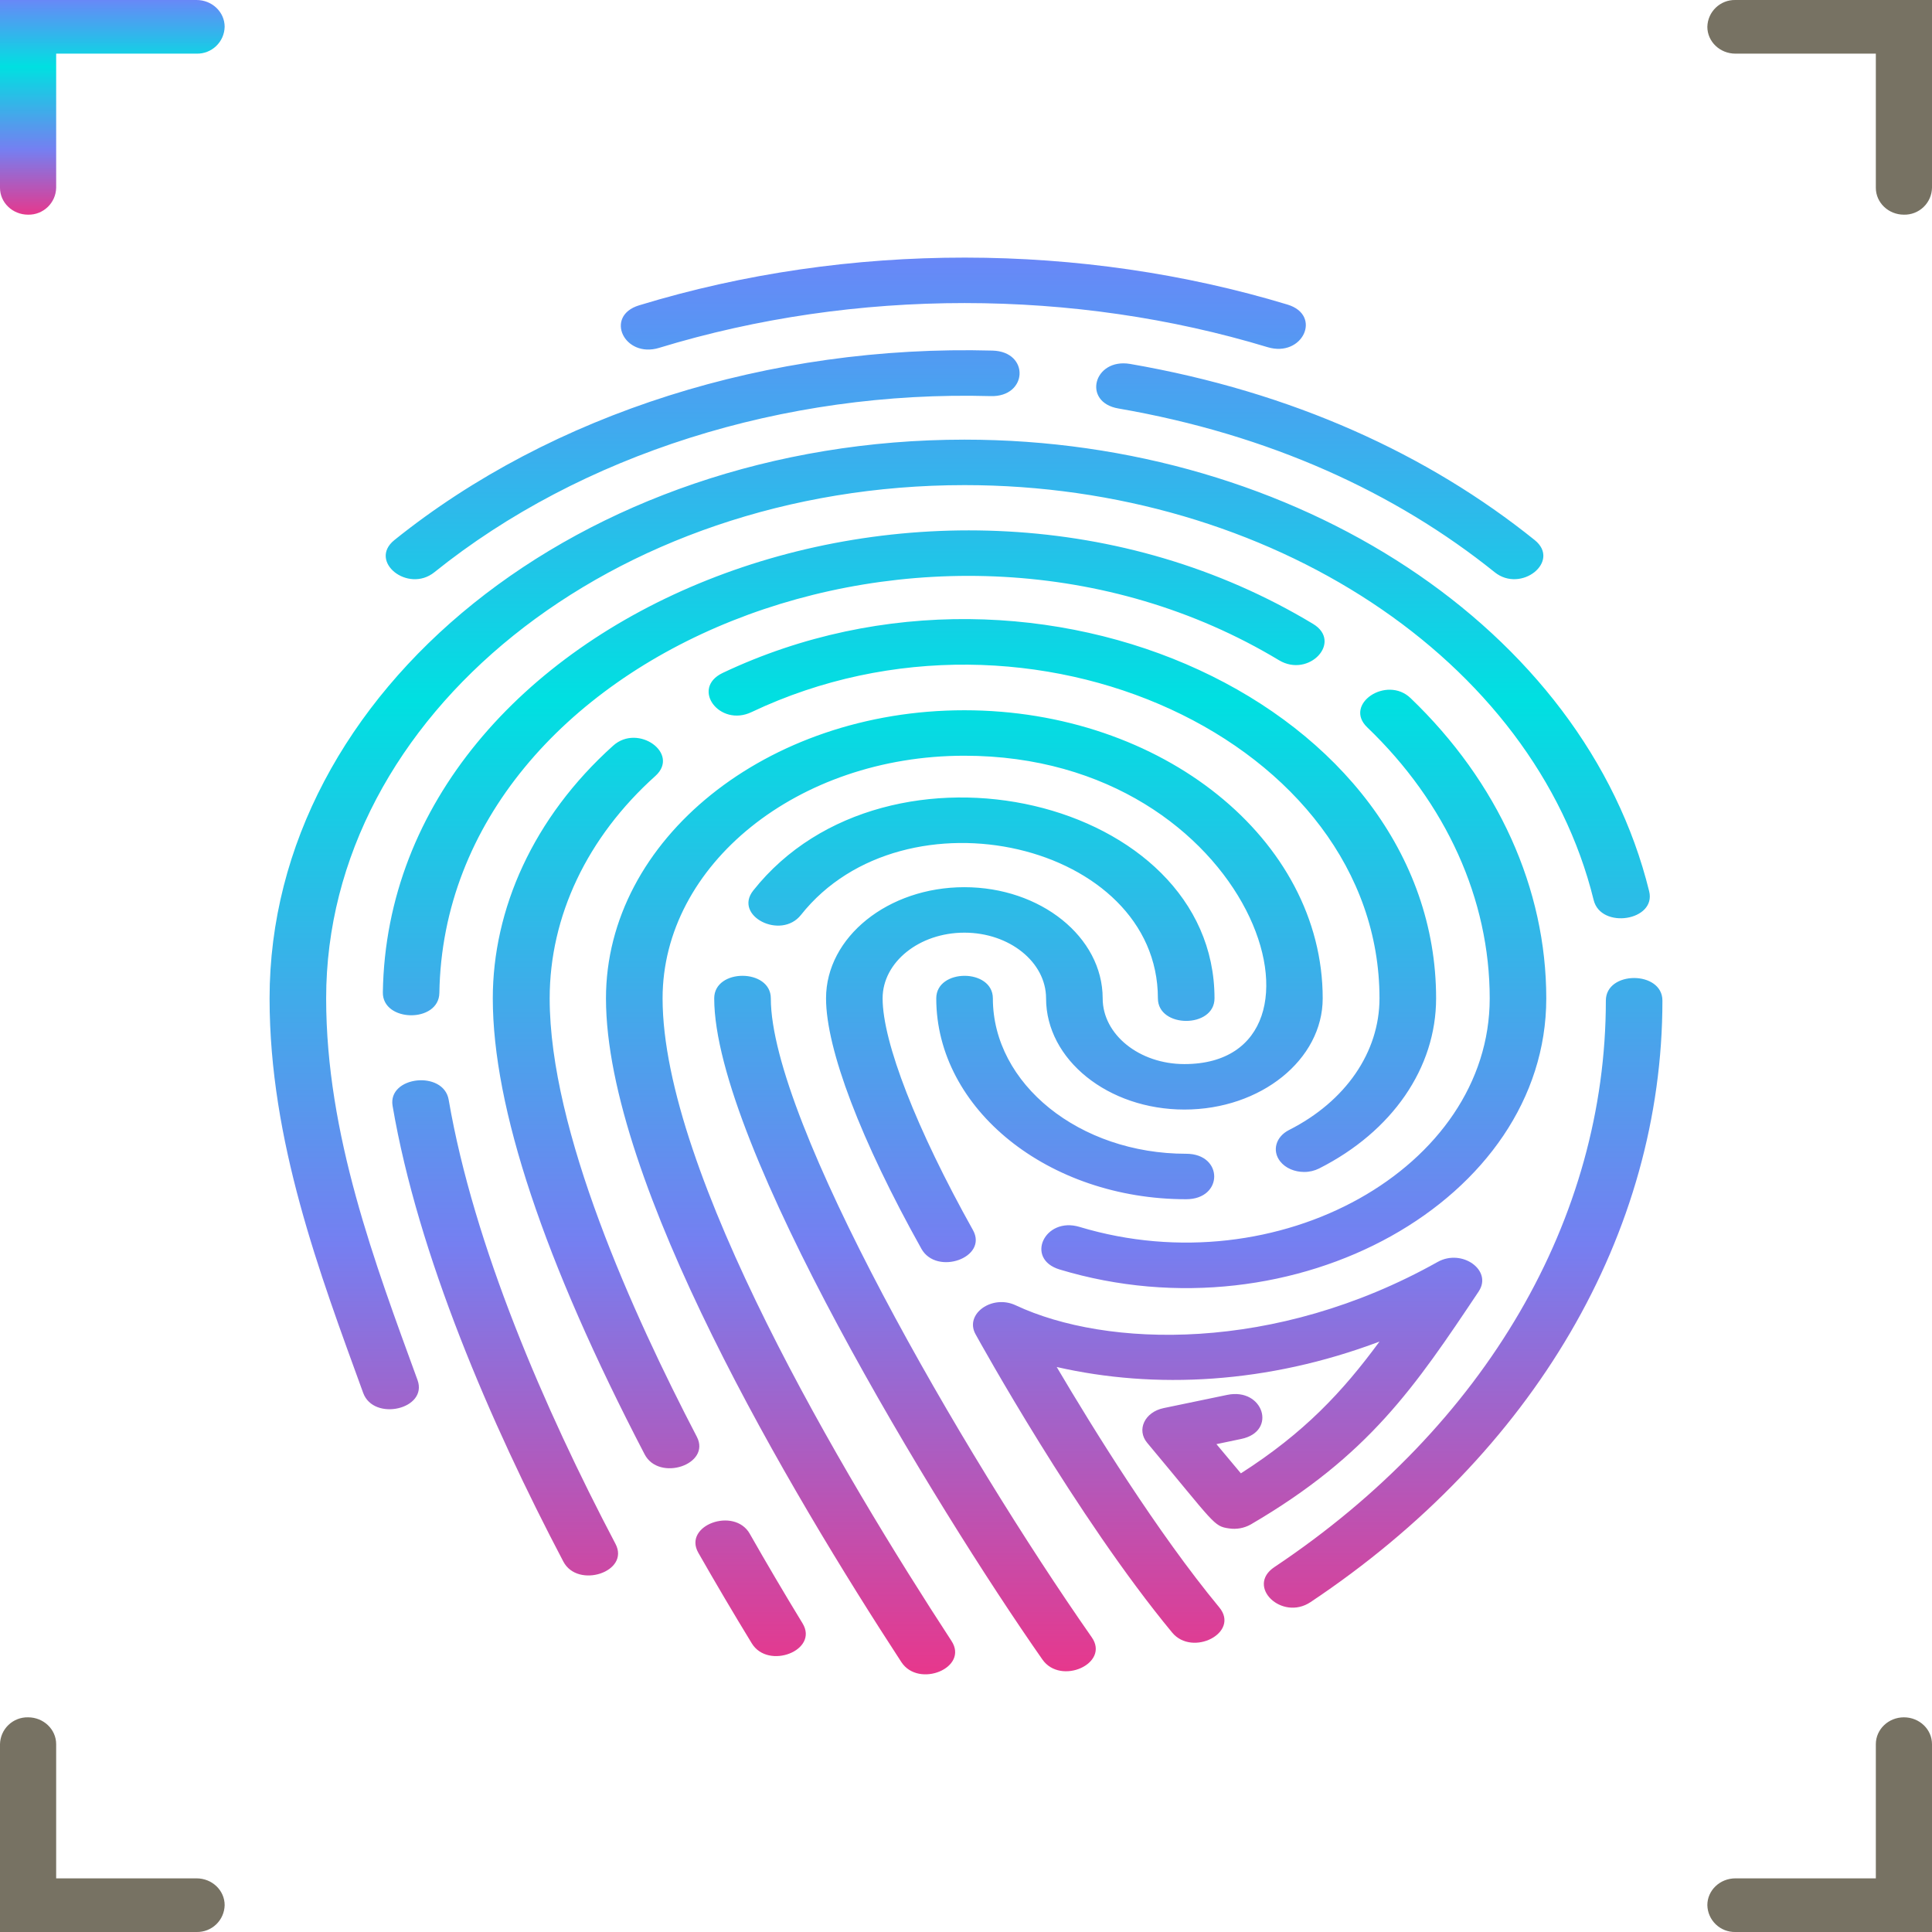
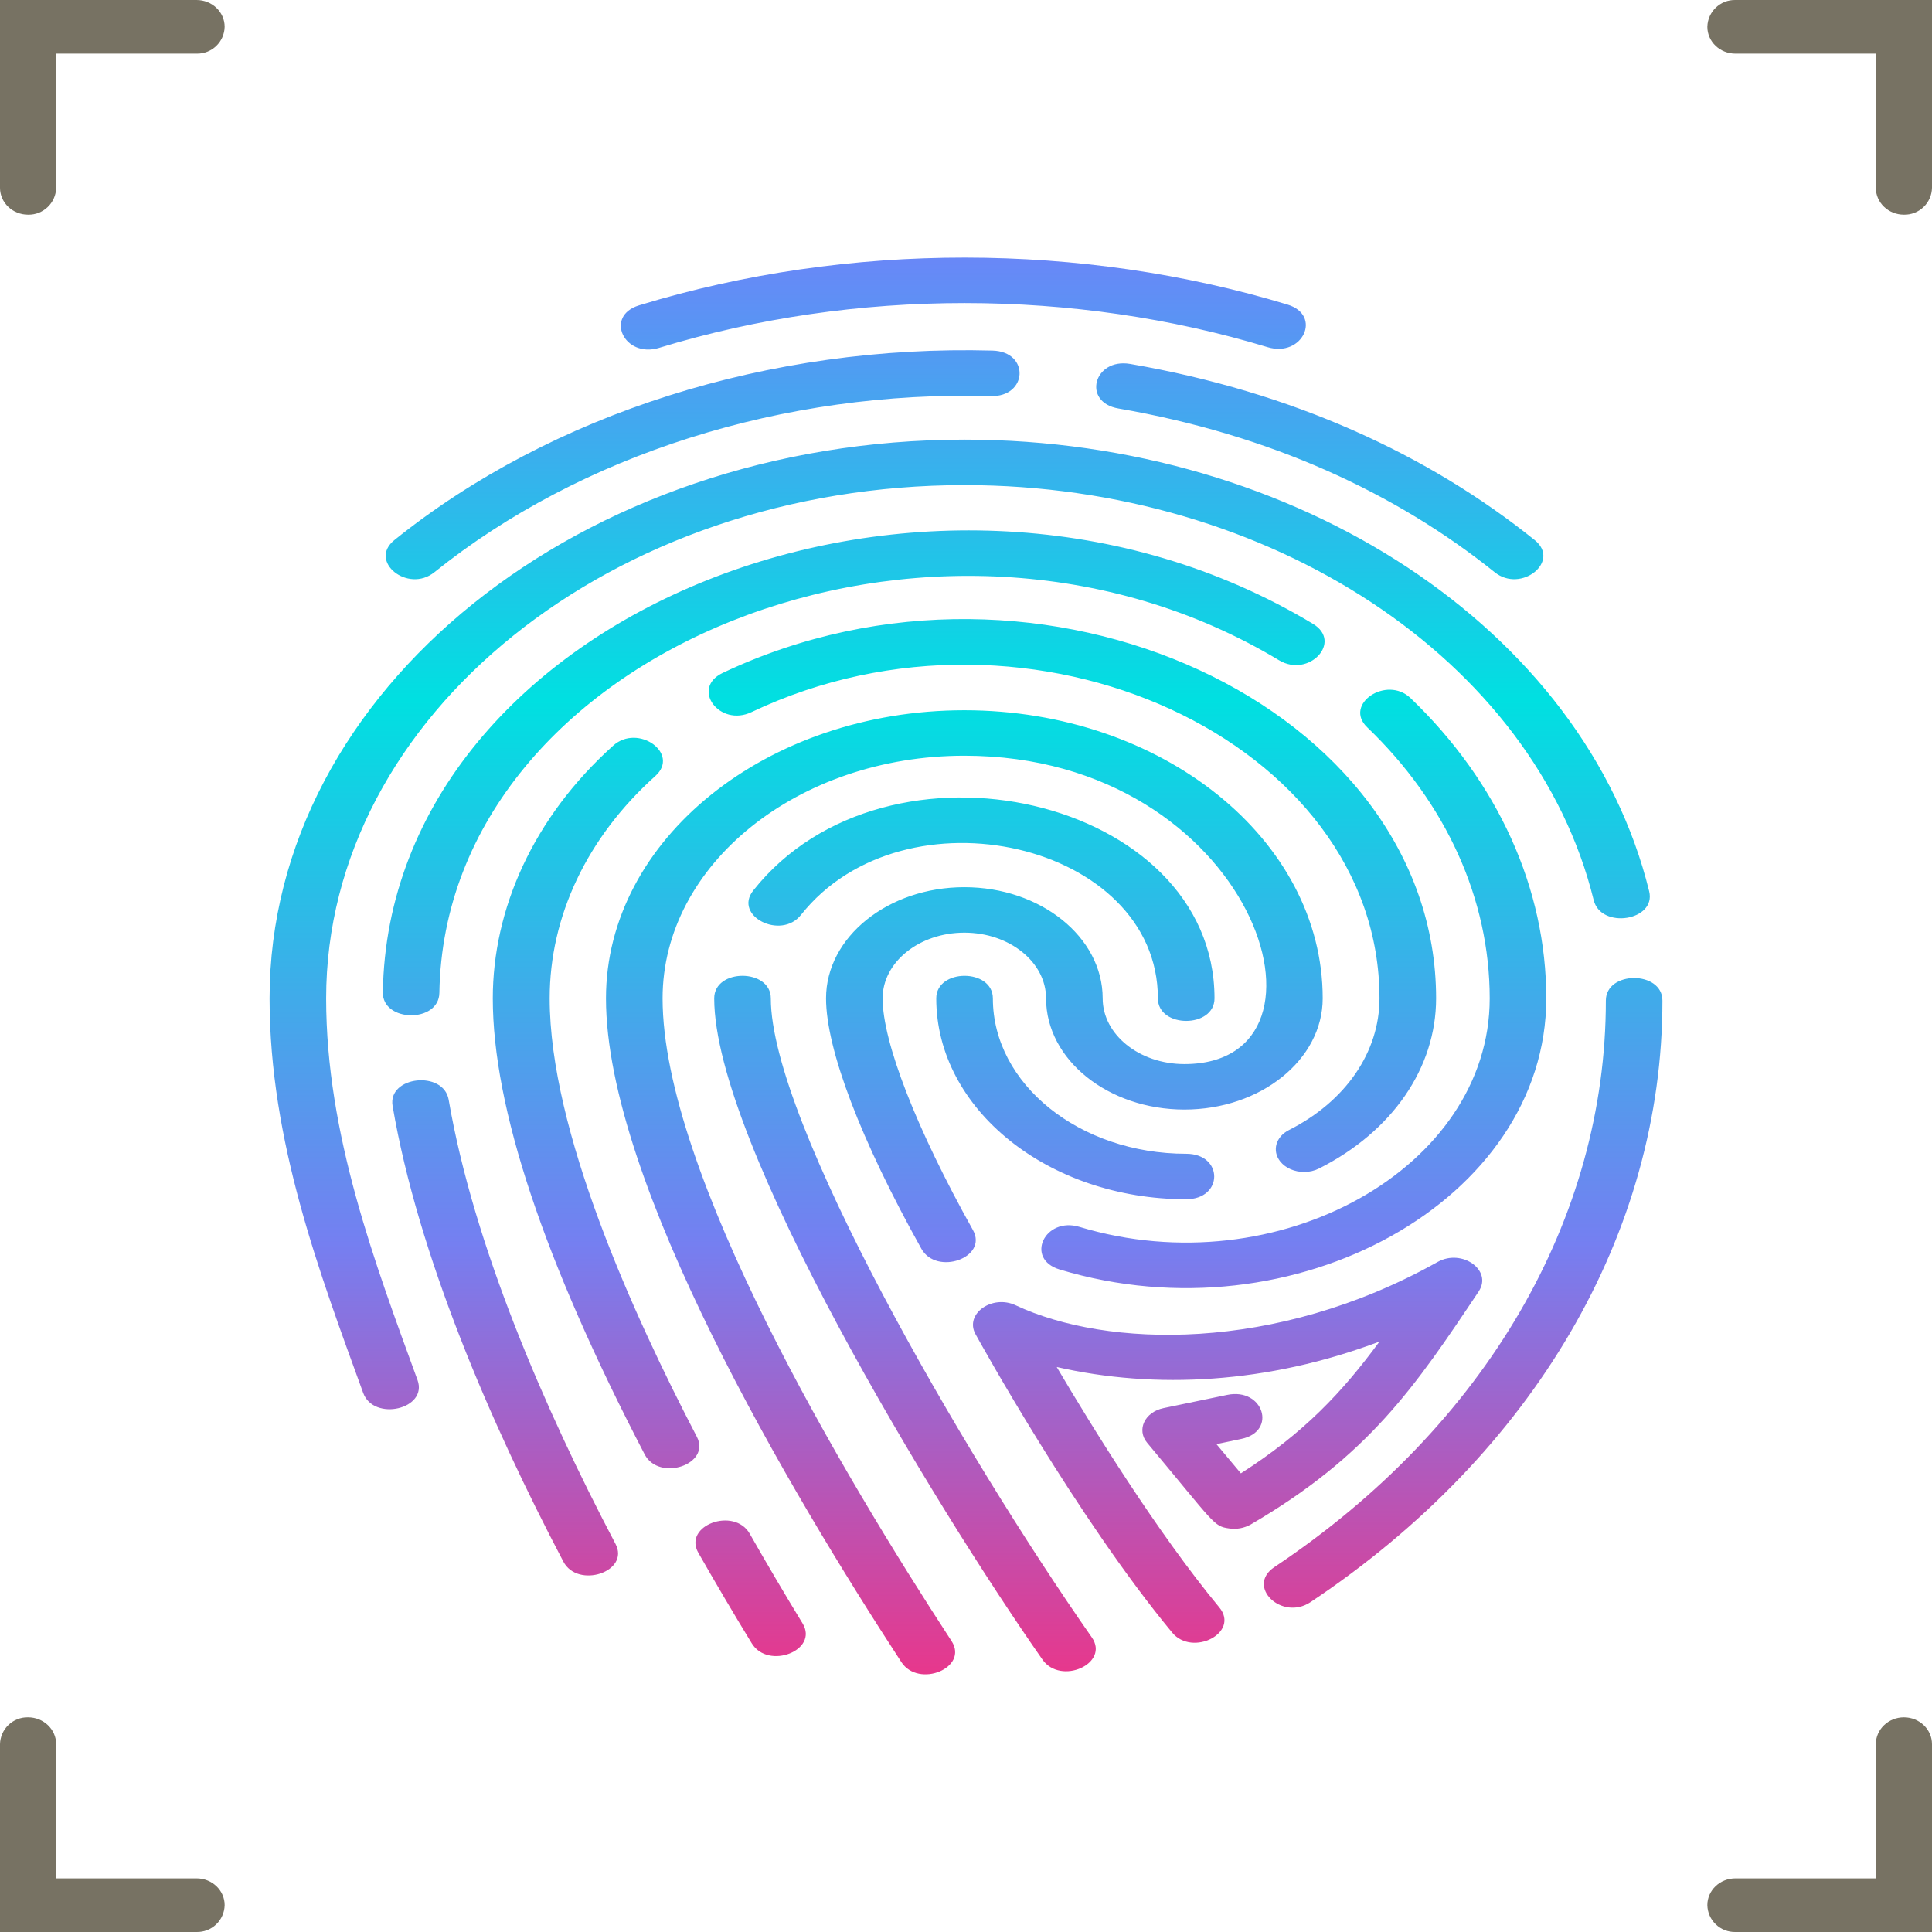
<svg xmlns="http://www.w3.org/2000/svg" width="43" height="43" viewBox="0 0 43 43">
  <defs>
-     <linearGradient x1="50%" y1="0%" x2="50%" y2="100%" id="id-10a">
-       <stop stop-color="#6888F7" offset="0%" />
-       <stop stop-color="#00E0E1" offset="31.122%" />
-       <stop stop-color="#757FF1" offset="69.762%" />
-       <stop stop-color="#E6388D" offset="100%" />
-     </linearGradient>
-     <linearGradient x1="50%" y1="0%" x2="50%" y2="100%" id="id-11b">
+     <linearGradient x1="50%" y1="0%" x2="50%" y2="100%" id="id-2a">
      <stop stop-color="#6888F7" offset="0%" />
      <stop stop-color="#00E0E1" offset="31.122%" />
      <stop stop-color="#757FF1" offset="69.762%" />
      <stop stop-color="#E6388D" offset="100%" />
    </linearGradient>
  </defs>
  <g fill="none" fill-rule="evenodd">
-     <path d="M14.67 7.742c4.376-1.336 9.246-1.317 13.543-.015.782.236 1.22-.712.443-.948-4.569-1.383-9.76-1.411-14.433.017-.778.238-.33 1.184.448.946m-5.003 4.994c3.259-2.62 7.772-4.049 12.379-3.92.828.026.878-.99.043-1.013-4.959-.136-9.808 1.4-13.312 4.217-.589.473.3 1.19.89.716m15.227-3.644c3.357.58 6.165 1.87 8.372 3.644.588.473 1.479-.243.89-.716-2.368-1.904-5.388-3.295-9.004-3.92-.813-.137-1.074.855-.258.992M35.741 22.27c0 4.838-2.66 9.46-7.377 12.608-.641.428.164 1.206.804.78C34.138 32.343 37 27.446 37 22.27c0-.67-1.259-.67-1.259 0m-2.83 6.472c.313-.467-.371-.959-.914-.655-3.622 2.031-7.373 1.91-9.388.966-.526-.25-1.145.19-.898.64.091.165 2.247 4.066 4.377 6.642.453.548 1.514.003 1.049-.56-1.381-1.67-2.812-3.984-3.618-5.35 2.186.499 4.69.375 7.184-.566-.823 1.12-1.677 2.032-3.085 2.933l-.544-.65.553-.116c.807-.168.489-1.149-.315-.98l-1.415.294c-.419.088-.607.483-.364.773 1.518 1.816 1.473 1.855 1.824 1.905a.755.755 0 0 0 .48-.088c2.632-1.536 3.657-3.067 5.075-5.188M7.259 22.221c0-6.3 6.375-11.424 14.208-11.424 6.798 0 12.687 3.884 14.003 9.236.161.655 1.397.462 1.235-.196-1.432-5.825-7.84-10.052-15.238-10.052C12.94 9.785 6 15.364 6 22.221c0 3.18 1.116 6.12 2.083 8.78.234.643 1.445.363 1.21-.285-.945-2.594-2.034-5.463-2.034-8.495m2.727 2.256c-.114-.663-1.362-.526-1.248.138.566 3.313 2.174 7.048 3.801 10.142.322.61 1.487.226 1.16-.395-1.58-3.003-3.155-6.642-3.713-9.885m5.523 7.5c-1.417-2.72-3.275-6.81-3.275-9.756 0-1.83.835-3.588 2.352-4.95.555-.499-.385-1.174-.939-.675-1.788 1.607-2.679 3.65-2.679 5.625 0 2.428 1.137 5.841 3.379 10.147.32.616 1.484.227 1.162-.391m1.179 2.16c-.346-.607-1.492-.187-1.146.422.38.666.78 1.345 1.19 2.016.364.598 1.498.157 1.13-.445-.404-.663-.8-1.334-1.174-1.992M14.747 22.22c0-2.977 3.013-5.4 6.716-5.4 6.455 0 8.628 6.863 4.898 6.863-1.003 0-1.819-.656-1.819-1.463 0-1.364-1.381-2.474-3.079-2.474-1.697 0-3.078 1.11-3.078 2.474 0 1.128.773 3.159 2.122 5.573.338.606 1.49.199 1.148-.415-1.26-2.254-2.011-4.183-2.011-5.158 0-.806.816-1.462 1.82-1.462 1.003 0 1.818.656 1.818 1.462 0 1.365 1.382 2.475 3.08 2.475 1.697 0 3.077-1.11 3.077-2.475 0-3.535-3.577-6.412-7.976-6.412-4.398 0-7.976 2.877-7.976 6.412 0 4.088 4.12 11.01 6.574 14.772.386.59 1.507.128 1.116-.47-2.402-3.68-6.43-10.432-6.43-14.302m8.838 6.035c5.234 1.579 10.83-1.55 10.83-6.035 0-2.44-1.072-4.814-3.02-6.682-.534-.513-1.5.137-.965.65 1.758 1.686 2.726 3.828 2.726 6.032 0 3.776-4.71 6.418-9.129 5.087-.777-.235-1.222.713-.442.948m4.882-13.56c.667.4 1.421-.41.756-.81-8.471-5.1-20.569-.234-20.702 8.2-.012.67 1.248.69 1.258.013.122-7.615 11.045-12.006 18.688-7.403m-2.696 7.525c0 .669 1.26.67 1.26 0 0-4.462-7.286-6.162-10.266-2.4-.447.564.615 1.108 1.062.543 2.302-2.904 7.944-1.601 7.944 1.857m-8.615 0c0-.668-1.26-.67-1.26 0 0 3.228 4.922 11.309 7.305 14.716.408.583 1.506.088 1.098-.495-2.88-4.12-7.143-11.487-7.143-14.22M28.69 25.15c-.295.149-.383.461-.198.698.12.153.324.236.534.236a.74.74 0 0 0 .334-.078c1.63-.824 2.603-2.24 2.603-3.786 0-6.462-8.768-10.612-15.88-7.242-.715.343-.07 1.213.646.87 6.236-2.958 13.974.667 13.974 6.372 0 1.196-.752 2.292-2.013 2.93m-2.29 1.541c-3.067 0-5.562-2.005-5.562-4.47 0-.67 1.26-.67 1.26 0 0 1.907 1.93 3.458 4.302 3.458.833 0 .832 1.012 0 1.012" fill="url(#id-10a)" />
-     <path d="M4.375 0H0v4.18c0 .33.28.598.625.598a.612.612 0 0 0 .625-.598V1.194h3.125A.611.611 0 0 0 5 .597C5 .267 4.72 0 4.375 0" fill="url(#id-11b)" />
-     <path d="M38.625 0A.611.611 0 0 0 38 .597c0 .33.28.597.625.597h3.125V4.18c0 .33.28.598.625.598A.611.611 0 0 0 43 4.18V0h-4.375zM4.375 41.806H1.25V38.82c0-.33-.28-.598-.625-.598A.611.611 0 0 0 0 38.82V43h4.375A.611.611 0 0 0 5 42.402c0-.329-.28-.596-.625-.596m34.25 0h3.125V38.82c0-.33.28-.598.625-.598.346 0 .625.268.625.598V43h-4.375a.611.611 0 0 1-.625-.598c0-.329.28-.596.625-.596" fill="#777263" />
+     <path d="M14.67 7.742c4.376-1.336 9.246-1.317 13.543-.015.782.236 1.22-.712.443-.948-4.569-1.383-9.76-1.411-14.433.017-.778.238-.33 1.184.448.946m-5.003 4.994c3.259-2.62 7.772-4.049 12.379-3.92.828.026.878-.99.043-1.013-4.959-.136-9.808 1.4-13.312 4.217-.589.473.3 1.19.89.716m15.227-3.644c3.357.58 6.165 1.87 8.372 3.644.588.473 1.479-.243.89-.716-2.368-1.904-5.388-3.295-9.004-3.92-.813-.137-1.074.855-.258.992M35.741 22.27c0 4.838-2.66 9.46-7.377 12.608-.641.428.164 1.206.804.78C34.138 32.343 37 27.446 37 22.27c0-.67-1.259-.67-1.259 0m-2.83 6.472c.313-.467-.371-.959-.914-.655-3.622 2.031-7.373 1.91-9.388.966-.526-.25-1.145.19-.898.64.091.165 2.247 4.066 4.377 6.642.453.548 1.514.003 1.049-.56-1.381-1.67-2.812-3.984-3.618-5.35 2.186.499 4.69.375 7.184-.566-.823 1.12-1.677 2.032-3.085 2.933l-.544-.65.553-.116c.807-.168.489-1.149-.315-.98l-1.415.294c-.419.088-.607.483-.364.773 1.518 1.816 1.473 1.855 1.824 1.905a.755.755 0 0 0 .48-.088c2.632-1.536 3.657-3.067 5.075-5.188M7.259 22.221c0-6.3 6.375-11.424 14.208-11.424 6.798 0 12.687 3.884 14.003 9.236.161.655 1.397.462 1.235-.196-1.432-5.825-7.84-10.052-15.238-10.052C12.94 9.785 6 15.364 6 22.221c0 3.18 1.116 6.12 2.083 8.78.234.643 1.445.363 1.21-.285-.945-2.594-2.034-5.463-2.034-8.495m2.727 2.256c-.114-.663-1.362-.526-1.248.138.566 3.313 2.174 7.048 3.801 10.142.322.61 1.487.226 1.16-.395-1.58-3.003-3.155-6.642-3.713-9.885m5.523 7.5c-1.417-2.72-3.275-6.81-3.275-9.756 0-1.83.835-3.588 2.352-4.95.555-.499-.385-1.174-.939-.675-1.788 1.607-2.679 3.65-2.679 5.625 0 2.428 1.137 5.841 3.379 10.147.32.616 1.484.227 1.162-.391m1.179 2.16c-.346-.607-1.492-.187-1.146.422.38.666.78 1.345 1.19 2.016.364.598 1.498.157 1.13-.445-.404-.663-.8-1.334-1.174-1.992M14.747 22.22c0-2.977 3.013-5.4 6.716-5.4 6.455 0 8.628 6.863 4.898 6.863-1.003 0-1.819-.656-1.819-1.463 0-1.364-1.381-2.474-3.079-2.474-1.697 0-3.078 1.11-3.078 2.474 0 1.128.773 3.159 2.122 5.573.338.606 1.49.199 1.148-.415-1.26-2.254-2.011-4.183-2.011-5.158 0-.806.816-1.462 1.82-1.462 1.003 0 1.818.656 1.818 1.462 0 1.365 1.382 2.475 3.08 2.475 1.697 0 3.077-1.11 3.077-2.475 0-3.535-3.577-6.412-7.976-6.412-4.398 0-7.976 2.877-7.976 6.412 0 4.088 4.12 11.01 6.574 14.772.386.59 1.507.128 1.116-.47-2.402-3.68-6.43-10.432-6.43-14.302m8.838 6.035c5.234 1.579 10.83-1.55 10.83-6.035 0-2.44-1.072-4.814-3.02-6.682-.534-.513-1.5.137-.965.65 1.758 1.686 2.726 3.828 2.726 6.032 0 3.776-4.71 6.418-9.129 5.087-.777-.235-1.222.713-.442.948m4.882-13.56c.667.4 1.421-.41.756-.81-8.471-5.1-20.569-.234-20.702 8.2-.012.67 1.248.69 1.258.013.122-7.615 11.045-12.006 18.688-7.403m-2.696 7.525c0 .669 1.26.67 1.26 0 0-4.462-7.286-6.162-10.266-2.4-.447.564.615 1.108 1.062.543 2.302-2.904 7.944-1.601 7.944 1.857m-8.615 0c0-.668-1.26-.67-1.26 0 0 3.228 4.922 11.309 7.305 14.716.408.583 1.506.088 1.098-.495-2.88-4.12-7.143-11.487-7.143-14.22M28.69 25.15c-.295.149-.383.461-.198.698.12.153.324.236.534.236a.74.74 0 0 0 .334-.078c1.63-.824 2.603-2.24 2.603-3.786 0-6.462-8.768-10.612-15.88-7.242-.715.343-.07 1.213.646.87 6.236-2.958 13.974.667 13.974 6.372 0 1.196-.752 2.292-2.013 2.93m-2.29 1.541c-3.067 0-5.562-2.005-5.562-4.47 0-.67 1.26-.67 1.26 0 0 1.907 1.93 3.458 4.302 3.458.833 0 .832 1.012 0 1.012" fill="url(#id-2a)" />
+     <path d="M4.375 0H0v4.18c0 .33.28.598.625.598a.612.612 0 0 0 .625-.598V1.194h3.125A.611.611 0 0 0 5 .597C5 .267 4.72 0 4.375 0m34.25 0A.611.611 0 0 0 38 .597c0 .33.28.597.625.597h3.125V4.18c0 .33.28.598.625.598A.611.611 0 0 0 43 4.18V0h-4.375zM4.375 41.806H1.25V38.82c0-.33-.28-.598-.625-.598A.611.611 0 0 0 0 38.82V43h4.375A.611.611 0 0 0 5 42.402c0-.329-.28-.596-.625-.596m34.25 0h3.125V38.82c0-.33.28-.598.625-.598.346 0 .625.268.625.598V43h-4.375a.611.611 0 0 1-.625-.598c0-.329.28-.596.625-.596" fill="#777263" />
  </g>
</svg>
